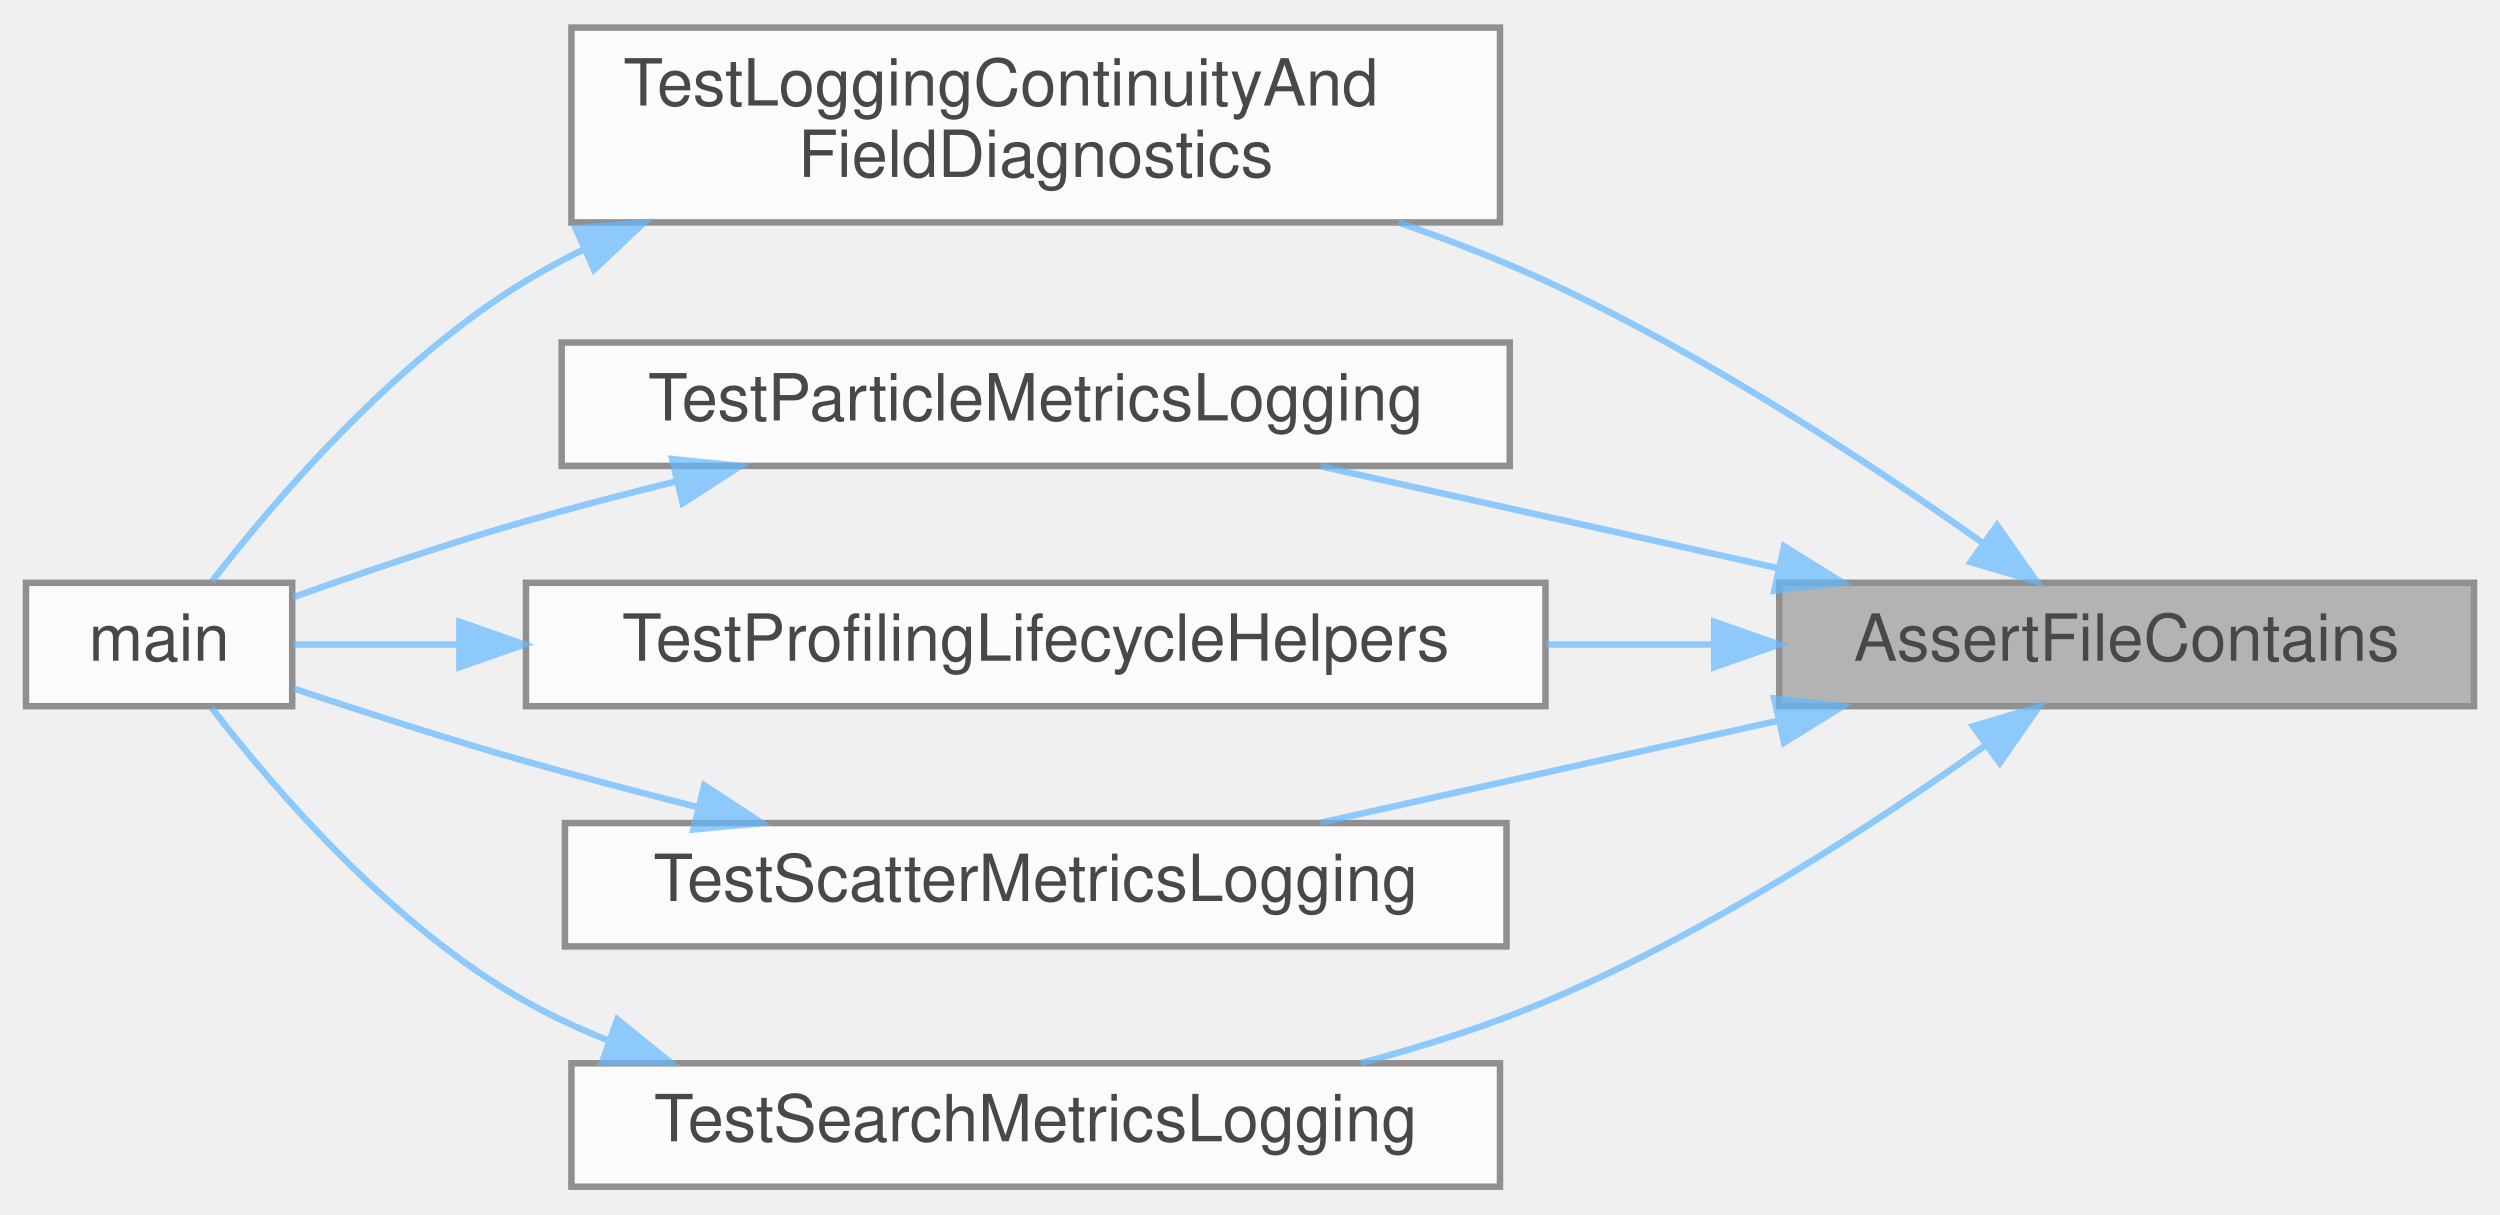
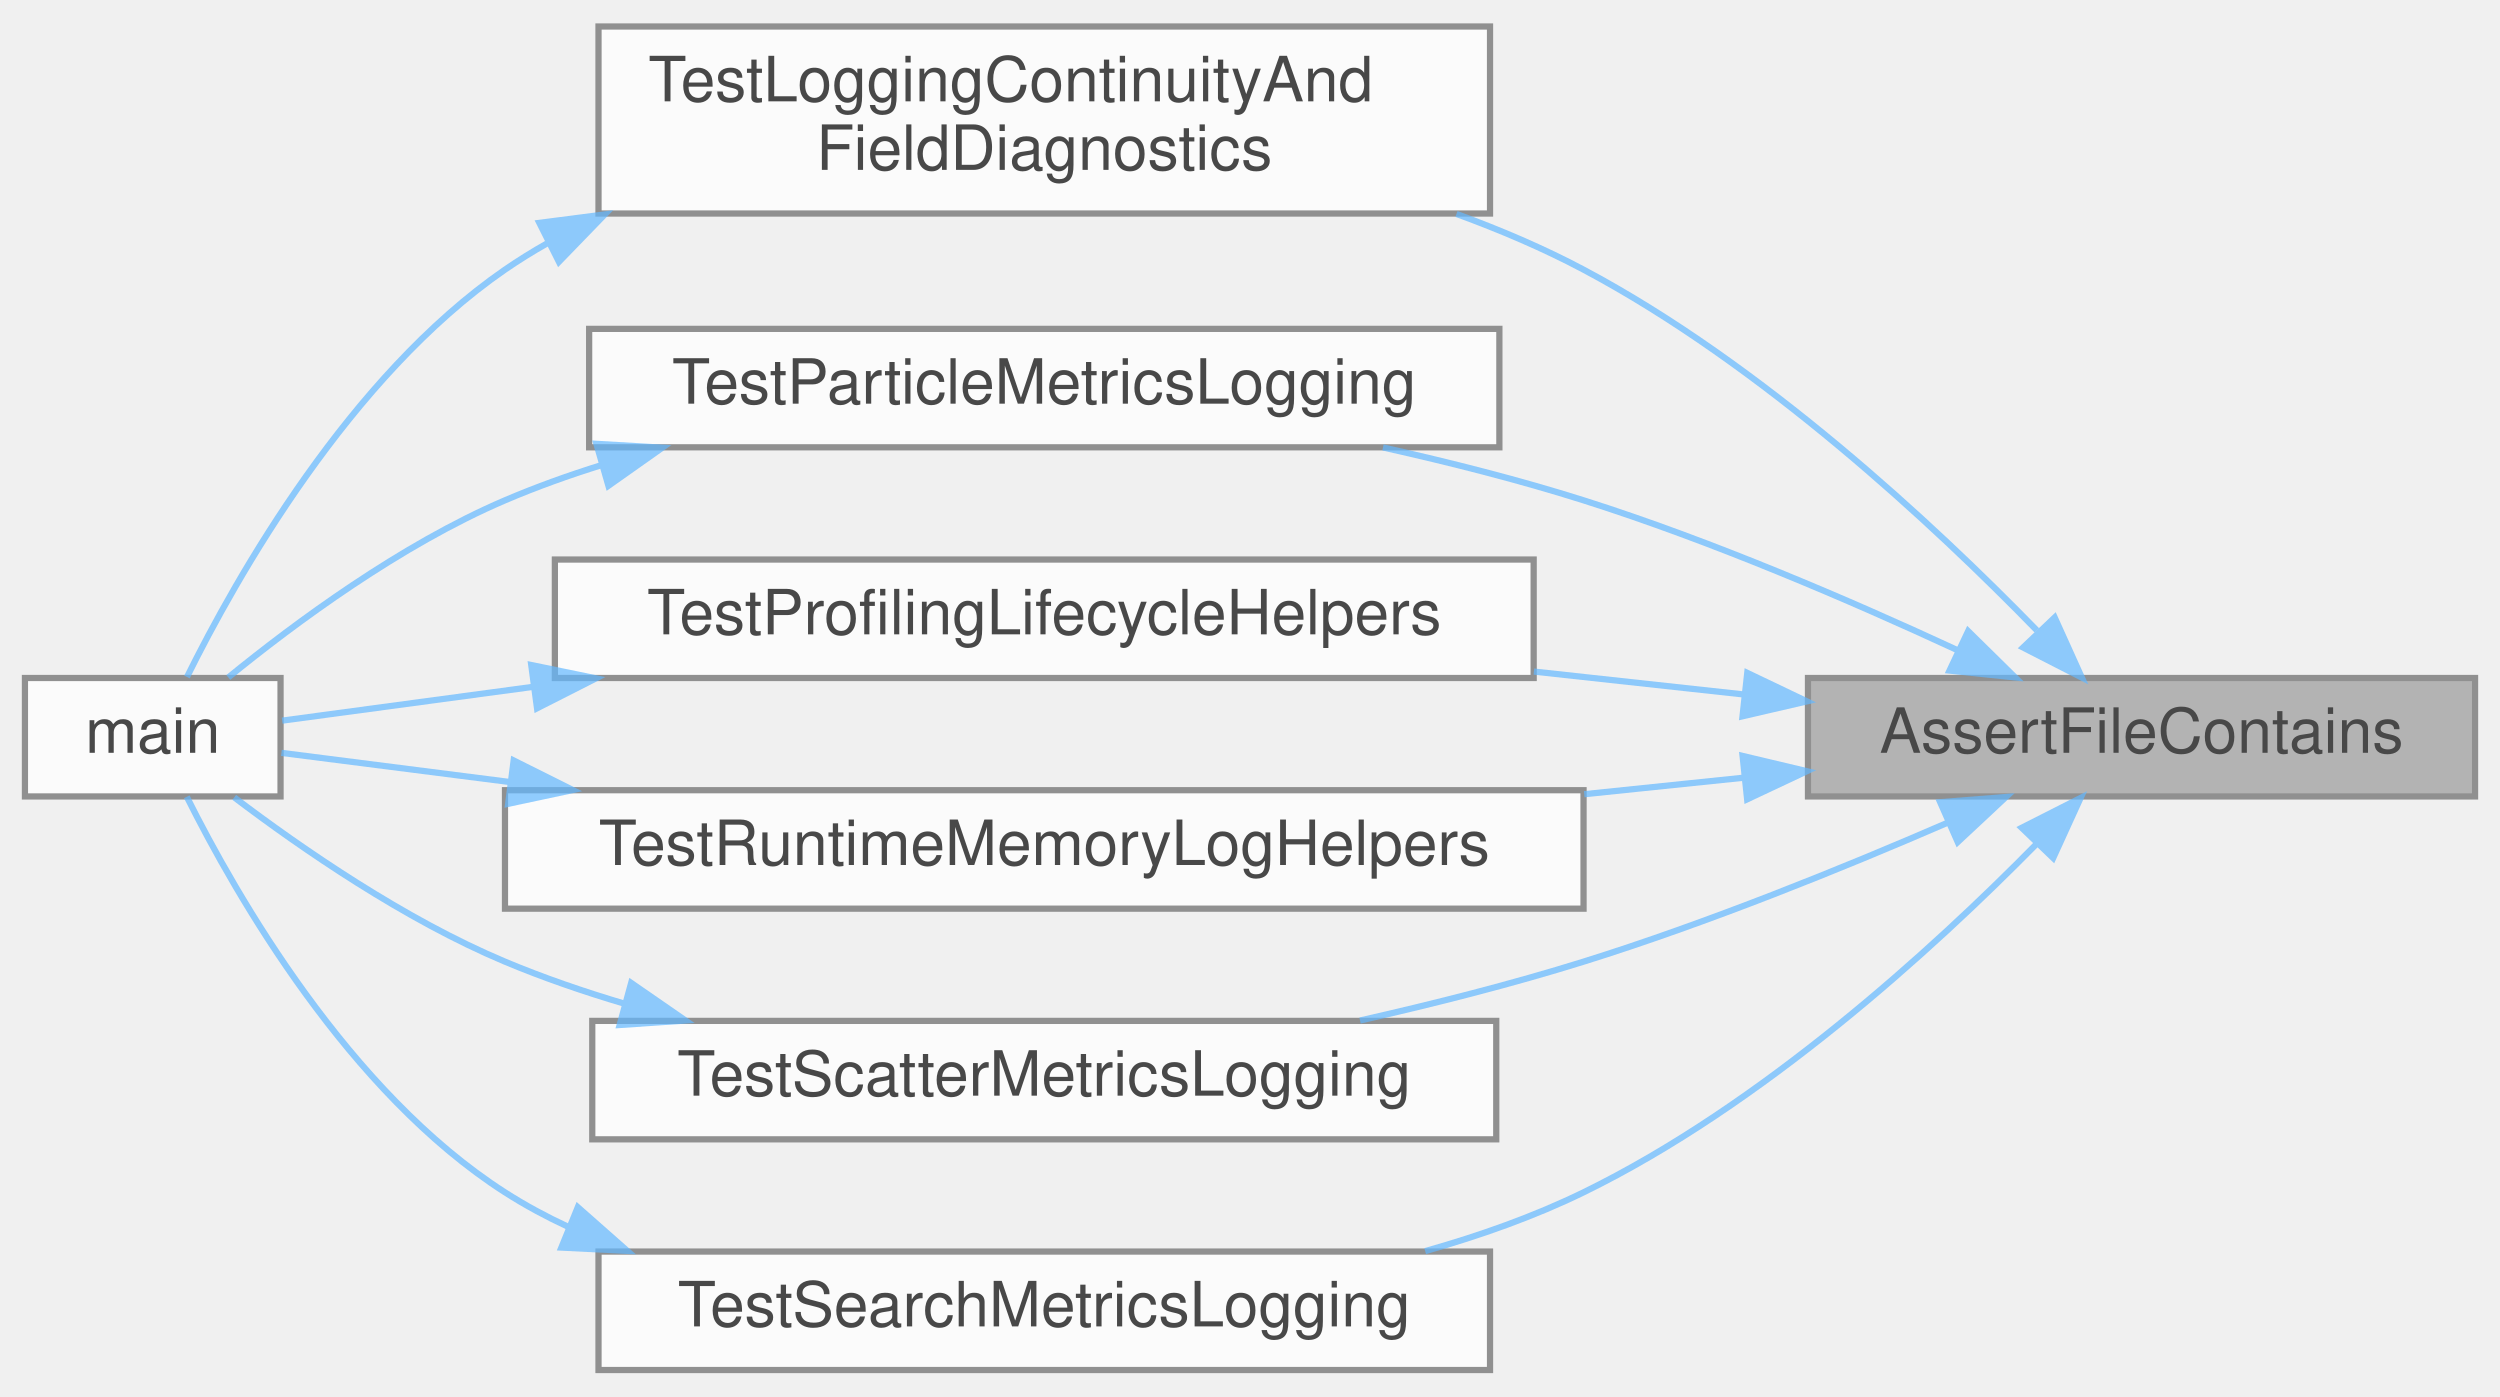
- <svg xmlns="http://www.w3.org/2000/svg" xmlns:xlink="http://www.w3.org/1999/xlink" width="385pt" height="187pt" viewBox="0.00 0.00 385.00 186.50">
+ <svg xmlns="http://www.w3.org/2000/svg" xmlns:xlink="http://www.w3.org/1999/xlink" width="401pt" height="224pt" viewBox="0.00 0.00 401.00 223.50">
  <svg id="main" version="1.1" xml:space="preserve">
    <style type="text/css">
.node, .edge {opacity: 0.7;}
.node.selected, .edge.selected {opacity: 1;}
.edge:hover path { stroke: red; }
.edge:hover polygon { stroke: red; fill: red; }
</style>
    <svg id="graph" class="graph">
-       <g id="graph0" class="graph" transform="scale(1 1) rotate(0) translate(4 182.5)">
+       <g id="graph0" class="graph" transform="scale(1 1) rotate(0) translate(4 219.5)">
        <g id="Node000001" class="node">
          <g id="a_Node000001">
            <a xlink:title="Asserts that one text file contains a required substring.">
-               <polygon fill="#999999" stroke="#666666" points="377,-93 270,-93 270,-74 377,-74 377,-93" />
-               <text text-anchor="middle" x="323.5" y="-81" font-family="Helvetica,sans-Serif" font-size="10.00">AssertFileContains</text>
+               <polygon fill="#999999" stroke="#666666" points="393,-111 286,-111 286,-92 393,-92 393,-111" />
+               <text text-anchor="middle" x="339.5" y="-99" font-family="Helvetica,sans-Serif" font-size="10.00">AssertFileContains</text>
            </a>
          </g>
        </g>
        <g id="Node000002" class="node">
          <g id="a_Node000002">
            <a xlink:href="test__logging_8c.html#a3c366ef9bd360b4e8fdcac90200ef038" target="_top" xlink:title="Tests continuity, min/max, and anatomy logging helpers on minimal runtime fixtures.">
-               <polygon fill="white" stroke="#666666" points="227,-178.5 84,-178.5 84,-148.5 227,-148.5 227,-178.5" />
-               <text text-anchor="start" x="92" y="-166.5" font-family="Helvetica,sans-Serif" font-size="10.00">TestLoggingContinuityAnd</text>
-               <text text-anchor="middle" x="155.5" y="-155.5" font-family="Helvetica,sans-Serif" font-size="10.00">FieldDiagnostics</text>
+               <polygon fill="white" stroke="#666666" points="235,-215.5 92,-215.5 92,-185.5 235,-185.5 235,-215.5" />
+               <text text-anchor="start" x="100" y="-203.5" font-family="Helvetica,sans-Serif" font-size="10.00">TestLoggingContinuityAnd</text>
+               <text text-anchor="middle" x="163.5" y="-192.5" font-family="Helvetica,sans-Serif" font-size="10.00">FieldDiagnostics</text>
            </a>
          </g>
        </g>
        <g id="edge1_Node000001_Node000002" class="edge">
          <g id="a_edge1_Node000001_Node000002">
            <a xlink:title=" ">
-               <path fill="none" stroke="#63b8ff" d="M301.34,-99.14C283.96,-111.43 258.32,-128.28 234,-139.5 226.84,-142.8 219.1,-145.81 211.38,-148.49" />
-               <polygon fill="#63b8ff" stroke="#63b8ff" points="303.55,-101.86 309.63,-93.19 299.47,-96.18 303.55,-101.86" />
+               <path fill="none" stroke="#63b8ff" d="M322.72,-118.63C306.15,-135.64 278.58,-161.32 250,-176.5 243.6,-179.9 236.67,-182.86 229.62,-185.43" />
+               <polygon fill="#63b8ff" stroke="#63b8ff" points="325.57,-120.71 329.93,-111.06 320.5,-115.89 325.57,-120.71" />
            </a>
          </g>
        </g>
        <g id="Node000004" class="node">
          <g id="a_Node000004">
            <a xlink:href="test__logging_8c.html#aaa47c6ef085a03ccdf3972cd6619d53c" target="_top" xlink:title="Tests file-backed particle metrics logging after derived metrics are computed.">
-               <polygon fill="white" stroke="#666666" points="228.5,-130 82.5,-130 82.5,-111 228.5,-111 228.5,-130" />
-               <text text-anchor="middle" x="155.5" y="-118" font-family="Helvetica,sans-Serif" font-size="10.00">TestParticleMetricsLogging</text>
+               <polygon fill="white" stroke="#666666" points="236.5,-167 90.5,-167 90.5,-148 236.5,-148 236.5,-167" />
+               <text text-anchor="middle" x="163.5" y="-155" font-family="Helvetica,sans-Serif" font-size="10.00">TestParticleMetricsLogging</text>
            </a>
          </g>
        </g>
        <g id="edge3_Node000001_Node000004" class="edge">
          <g id="a_edge3_Node000001_Node000004">
            <a xlink:title=" ">
-               <path fill="none" stroke="#63b8ff" d="M269.92,-95.22C247.19,-100.29 220.92,-106.14 199.39,-110.94" />
-               <polygon fill="#63b8ff" stroke="#63b8ff" points="270.75,-98.62 279.75,-93.03 269.23,-91.79 270.75,-98.62" />
+               <path fill="none" stroke="#63b8ff" d="M309.85,-115.52C292.78,-123.43 270.52,-133 250,-139.5 239.73,-142.75 228.58,-145.58 217.83,-147.98" />
+               <polygon fill="#63b8ff" stroke="#63b8ff" points="311.69,-118.52 319.24,-111.09 308.7,-112.19 311.69,-118.52" />
            </a>
          </g>
        </g>
        <g id="Node000005" class="node">
          <g id="a_Node000005">
            <a xlink:href="test__logging_8c.html#adb02c2341d581cc17f5694681e324911" target="_top" xlink:title="Tests profiling helper lifecycle logging for timestep and final-summary outputs.">
-               <polygon fill="white" stroke="#666666" points="234,-93 77,-93 77,-74 234,-74 234,-93" />
-               <text text-anchor="middle" x="155.5" y="-81" font-family="Helvetica,sans-Serif" font-size="10.00">TestProfilingLifecycleHelpers</text>
+               <polygon fill="white" stroke="#666666" points="242,-130 85,-130 85,-111 242,-111 242,-130" />
+               <text text-anchor="middle" x="163.5" y="-118" font-family="Helvetica,sans-Serif" font-size="10.00">TestProfilingLifecycleHelpers</text>
            </a>
          </g>
        </g>
        <g id="edge5_Node000001_Node000005" class="edge">
          <g id="a_edge5_Node000001_Node000005">
            <a xlink:title=" ">
-               <path fill="none" stroke="#63b8ff" d="M259.89,-83.5C251.49,-83.5 242.78,-83.5 234.15,-83.5" />
-               <polygon fill="#63b8ff" stroke="#63b8ff" points="259.98,-87 269.98,-83.5 259.98,-80 259.98,-87" />
+               <path fill="none" stroke="#63b8ff" d="M275.58,-108.37C264.69,-109.56 253.26,-110.81 242.04,-112.03" />
+               <polygon fill="#63b8ff" stroke="#63b8ff" points="276.26,-111.82 285.82,-107.25 275.5,-104.86 276.26,-111.82" />
            </a>
          </g>
        </g>
        <g id="Node000006" class="node">
          <g id="a_Node000006">
-             <a xlink:href="test__logging_8c.html#aa23a44b7b7a4224ad849d0be0f4b3621" target="_top" xlink:title="Tests file-backed scatter metrics logging against a fully occupied constant field.">
-               <polygon fill="white" stroke="#666666" points="228,-56 83,-56 83,-37 228,-37 228,-56" />
-               <text text-anchor="middle" x="155.5" y="-44" font-family="Helvetica,sans-Serif" font-size="10.00">TestScatterMetricsLogging</text>
+             <a xlink:href="test__logging_8c.html#af682f4b81859257390160f68f5eaace2" target="_top" xlink:title="Tests runtime memory log header, step rows, final rows, and disabled mode.">
+               <polygon fill="white" stroke="#666666" points="250,-93 77,-93 77,-74 250,-74 250,-93" />
+               <text text-anchor="middle" x="163.5" y="-81" font-family="Helvetica,sans-Serif" font-size="10.00">TestRuntimeMemoryLogHelpers</text>
            </a>
          </g>
        </g>
        <g id="edge7_Node000001_Node000006" class="edge">
          <g id="a_edge7_Node000001_Node000006">
            <a xlink:title=" ">
-               <path fill="none" stroke="#63b8ff" d="M269.92,-71.78C247.19,-66.71 220.92,-60.86 199.39,-56.06" />
-               <polygon fill="#63b8ff" stroke="#63b8ff" points="269.23,-75.21 279.75,-73.97 270.75,-68.38 269.23,-75.21" />
+               <path fill="none" stroke="#63b8ff" d="M275.81,-95.02C267.46,-94.15 258.77,-93.25 250.11,-92.36" />
+               <polygon fill="#63b8ff" stroke="#63b8ff" points="275.51,-98.5 285.82,-96.05 276.24,-91.54 275.51,-98.5" />
            </a>
          </g>
        </g>
        <g id="Node000007" class="node">
          <g id="a_Node000007">
-             <a xlink:href="test__logging_8c.html#aaeeaf74f2b44a31b3718bb57a9dcee30" target="_top" xlink:title="Tests file-backed search metrics logging with the compact CSV contract.">
-               <polygon fill="white" stroke="#666666" points="227,-19 84,-19 84,0 227,0 227,-19" />
-               <text text-anchor="middle" x="155.5" y="-7" font-family="Helvetica,sans-Serif" font-size="10.00">TestSearchMetricsLogging</text>
+             <a xlink:href="test__logging_8c.html#aa23a44b7b7a4224ad849d0be0f4b3621" target="_top" xlink:title="Tests file-backed scatter metrics logging against a fully occupied constant field.">
+               <polygon fill="white" stroke="#666666" points="236,-56 91,-56 91,-37 236,-37 236,-56" />
+               <text text-anchor="middle" x="163.5" y="-44" font-family="Helvetica,sans-Serif" font-size="10.00">TestScatterMetricsLogging</text>
            </a>
          </g>
        </g>
        <g id="edge9_Node000001_Node000007" class="edge">
          <g id="a_edge9_Node000001_Node000007">
            <a xlink:title=" ">
-               <path fill="none" stroke="#63b8ff" d="M301.77,-67.98C284.46,-55.68 258.71,-38.89 234,-28.5 225.06,-24.74 215.22,-21.61 205.63,-19.06" />
-               <polygon fill="#63b8ff" stroke="#63b8ff" points="299.86,-70.91 310.01,-73.94 303.96,-65.24 299.86,-70.91" />
+               <path fill="none" stroke="#63b8ff" d="M308.4,-87.79C291.49,-80.46 269.85,-71.7 250,-65.5 238.53,-61.92 226,-58.74 214.15,-56.06" />
+               <polygon fill="#63b8ff" stroke="#63b8ff" points="307.2,-91.08 317.76,-91.91 310.02,-84.68 307.2,-91.08" />
+             </a>
+           </g>
+         </g>
+         <g id="Node000008" class="node">
+           <g id="a_Node000008">
+             <a xlink:href="test__logging_8c.html#aaeeaf74f2b44a31b3718bb57a9dcee30" target="_top" xlink:title="Tests file-backed search metrics logging with the compact CSV contract.">
+               <polygon fill="white" stroke="#666666" points="235,-19 92,-19 92,0 235,0 235,-19" />
+               <text text-anchor="middle" x="163.5" y="-7" font-family="Helvetica,sans-Serif" font-size="10.00">TestSearchMetricsLogging</text>
+             </a>
+           </g>
+         </g>
+         <g id="edge11_Node000001_Node000008" class="edge">
+           <g id="a_edge11_Node000001_Node000008">
+             <a xlink:title=" ">
+               <path fill="none" stroke="#63b8ff" d="M322.53,-84.25C305.99,-67.45 278.61,-42.47 250,-28.5 242.07,-24.63 233.35,-21.54 224.6,-19.07" />
+               <polygon fill="#63b8ff" stroke="#63b8ff" points="320.28,-86.97 329.73,-91.76 325.33,-82.12 320.28,-86.97" />
            </a>
          </g>
        </g>
        <g id="Node000003" class="node">
          <g id="a_Node000003">
            <a xlink:href="test__logging_8c.html#a3c04138a5bfe5d72780bb7e82a18e627" target="_top" xlink:title="Runs the unit-logging PETSc test binary.">
-               <polygon fill="white" stroke="#666666" points="41,-93 0,-93 0,-74 41,-74 41,-93" />
-               <text text-anchor="middle" x="20.5" y="-81" font-family="Helvetica,sans-Serif" font-size="10.00">main</text>
+               <polygon fill="white" stroke="#666666" points="41,-111 0,-111 0,-92 41,-92 41,-111" />
+               <text text-anchor="middle" x="20.5" y="-99" font-family="Helvetica,sans-Serif" font-size="10.00">main</text>
            </a>
          </g>
        </g>
        <g id="edge2_Node000002_Node000003" class="edge">
          <g id="a_edge2_Node000002_Node000003">
            <a xlink:title=" ">
-               <path fill="none" stroke="#63b8ff" d="M85.84,-144.32C82.79,-142.82 79.83,-141.22 77,-139.5 56.63,-127.15 38.31,-105.72 28.67,-93.25" />
-               <polygon fill="#63b8ff" stroke="#63b8ff" points="84.64,-147.61 95.2,-148.49 87.49,-141.22 84.64,-147.61" />
+               <path fill="none" stroke="#63b8ff" d="M83.75,-180.71C81.42,-179.39 79.17,-177.99 77,-176.5 52.06,-159.3 33.94,-127.21 25.99,-111.16" />
+               <polygon fill="#63b8ff" stroke="#63b8ff" points="82.51,-184 93.02,-185.36 85.65,-177.75 82.51,-184" />
            </a>
          </g>
        </g>
        <g id="edge4_Node000004_Node000003" class="edge">
          <g id="a_edge4_Node000004_Node000003">
            <a xlink:title=" ">
-               <path fill="none" stroke="#63b8ff" d="M100.22,-108.63C92.4,-106.71 84.47,-104.64 77,-102.5 64.96,-99.05 51.68,-94.53 41.12,-90.76" />
-               <polygon fill="#63b8ff" stroke="#63b8ff" points="99.5,-112.06 110.04,-110.99 101.13,-105.25 99.5,-112.06" />
+               <path fill="none" stroke="#63b8ff" d="M92.55,-145.17C87.21,-143.51 81.97,-141.62 77,-139.5 60.25,-132.34 43.3,-119.8 32.62,-111.09" />
+               <polygon fill="#63b8ff" stroke="#63b8ff" points="91.66,-148.56 102.24,-147.94 93.59,-141.83 91.66,-148.56" />
            </a>
          </g>
        </g>
        <g id="edge6_Node000005_Node000003" class="edge">
          <g id="a_edge6_Node000005_Node000003">
            <a xlink:title=" ">
-               <path fill="none" stroke="#63b8ff" d="M66.71,-83.5C57.26,-83.5 48.45,-83.5 41.16,-83.5" />
-               <polygon fill="#63b8ff" stroke="#63b8ff" points="66.75,-87 76.75,-83.5 66.75,-80 66.75,-87" />
+               <path fill="none" stroke="#63b8ff" d="M81.64,-109.6C66.6,-107.58 52.2,-105.64 41.26,-104.16" />
+               <polygon fill="#63b8ff" stroke="#63b8ff" points="81.21,-113.08 91.59,-110.94 82.14,-106.14 81.21,-113.08" />
            </a>
          </g>
        </g>
        <g id="edge8_Node000006_Node000003" class="edge">
          <g id="a_edge8_Node000006_Node000003">
            <a xlink:title=" ">
-               <path fill="none" stroke="#63b8ff" d="M103.47,-58.45C94.62,-60.68 85.52,-63.08 77,-65.5 65.02,-68.91 51.74,-73.2 41.17,-76.73" />
-               <polygon fill="#63b8ff" stroke="#63b8ff" points="104.46,-61.81 113.33,-56 102.78,-55.01 104.46,-61.81" />
+               <path fill="none" stroke="#63b8ff" d="M77.8,-94.31C64.11,-96.06 51.16,-97.71 41.14,-98.99" />
+               <polygon fill="#63b8ff" stroke="#63b8ff" points="78.39,-97.77 87.87,-93.03 77.51,-90.82 78.39,-97.77" />
            </a>
          </g>
        </g>
        <g id="edge10_Node000007_Node000003" class="edge">
          <g id="a_edge10_Node000007_Node000003">
            <a xlink:title=" ">
-               <path fill="none" stroke="#63b8ff" d="M89.59,-22.56C85.22,-24.3 80.98,-26.27 77,-28.5 56.41,-40.04 38.17,-61.3 28.6,-73.74" />
-               <polygon fill="#63b8ff" stroke="#63b8ff" points="91.06,-25.75 99.3,-19.1 88.71,-19.15 91.06,-25.75" />
+               <path fill="none" stroke="#63b8ff" d="M96.25,-58.73C89.65,-60.69 83.12,-62.93 77,-65.5 60.9,-72.25 44.35,-83.68 33.57,-91.85" />
+               <polygon fill="#63b8ff" stroke="#63b8ff" points="97.24,-62.09 105.96,-56.06 95.39,-55.34 97.24,-62.09" />
+             </a>
+           </g>
+         </g>
+         <g id="edge12_Node000008_Node000003" class="edge">
+           <g id="a_edge12_Node000008_Node000003">
+             <a xlink:title=" ">
+               <path fill="none" stroke="#63b8ff" d="M87.09,-22.99C83.58,-24.62 80.2,-26.45 77,-28.5 51.93,-44.56 33.87,-76.11 25.96,-91.95" />
+               <polygon fill="#63b8ff" stroke="#63b8ff" points="88.68,-26.12 96.62,-19.11 86.04,-19.64 88.68,-26.12" />
            </a>
          </g>
        </g>
      </g>
    </svg>
  </svg>
  <style type="text/css">

[data-mouse-over-selected='false'] { opacity: 0.7; }
[data-mouse-over-selected='true']  { opacity: 1.0; }

</style>
</svg>
